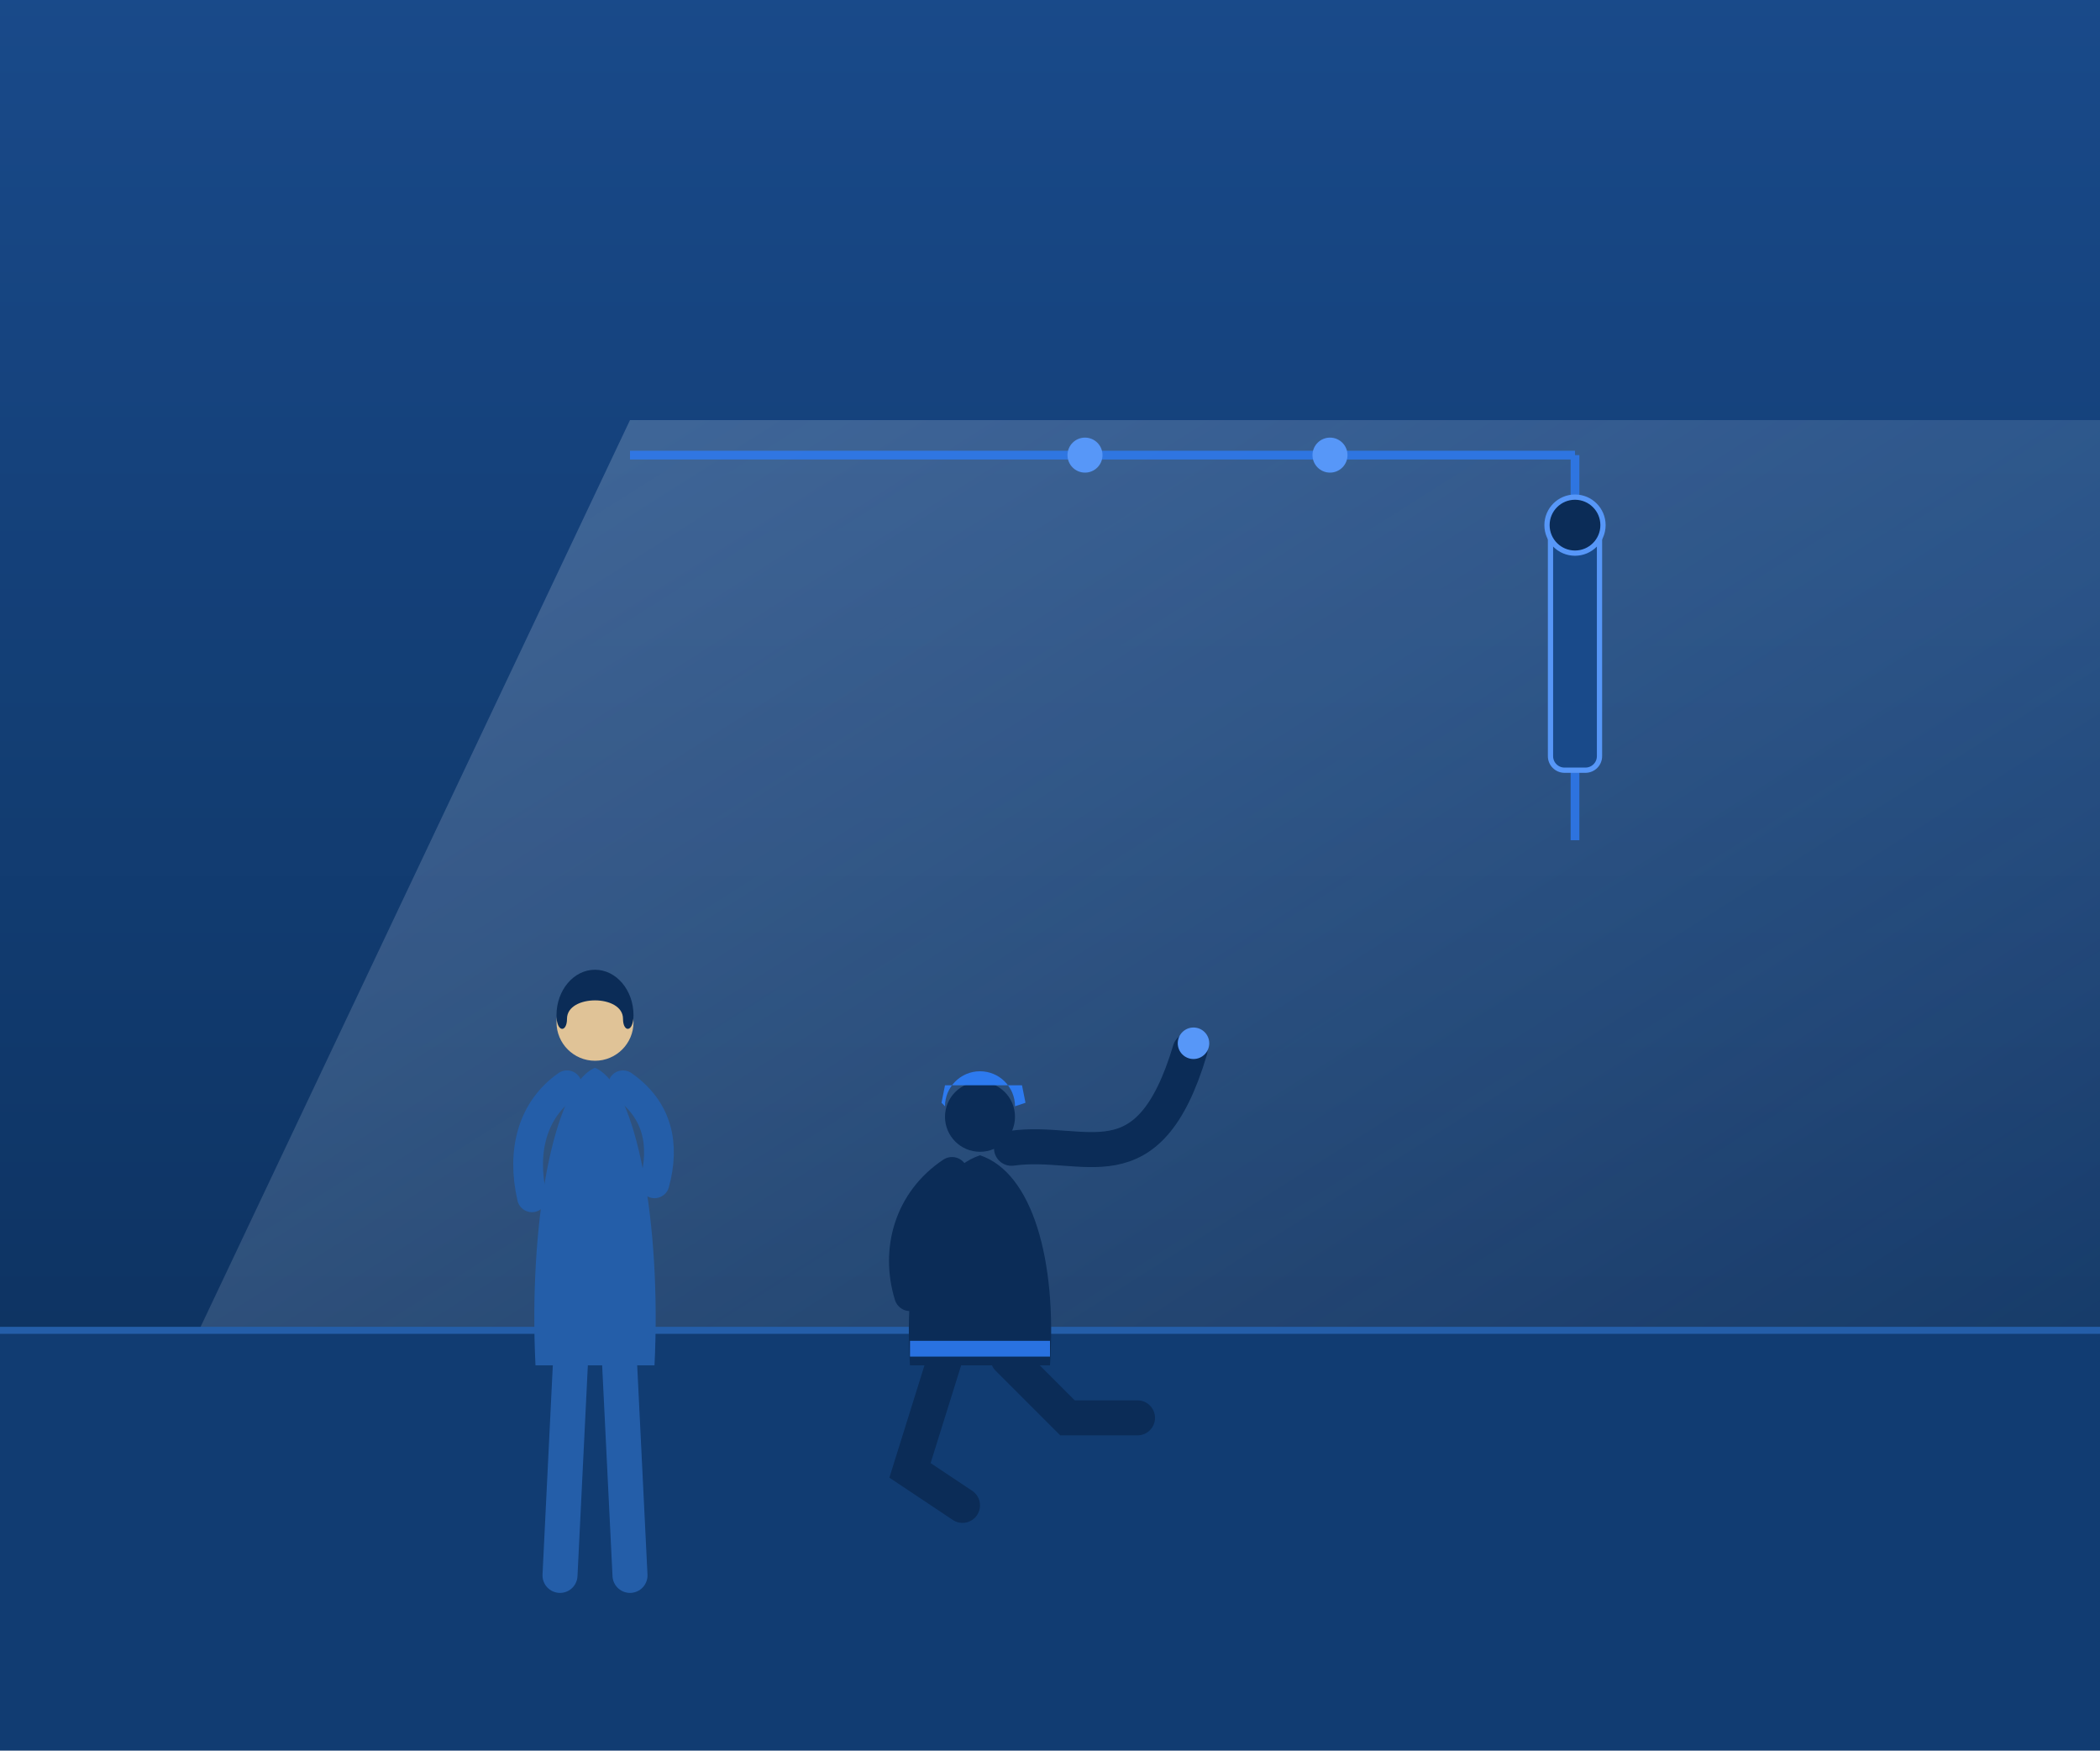
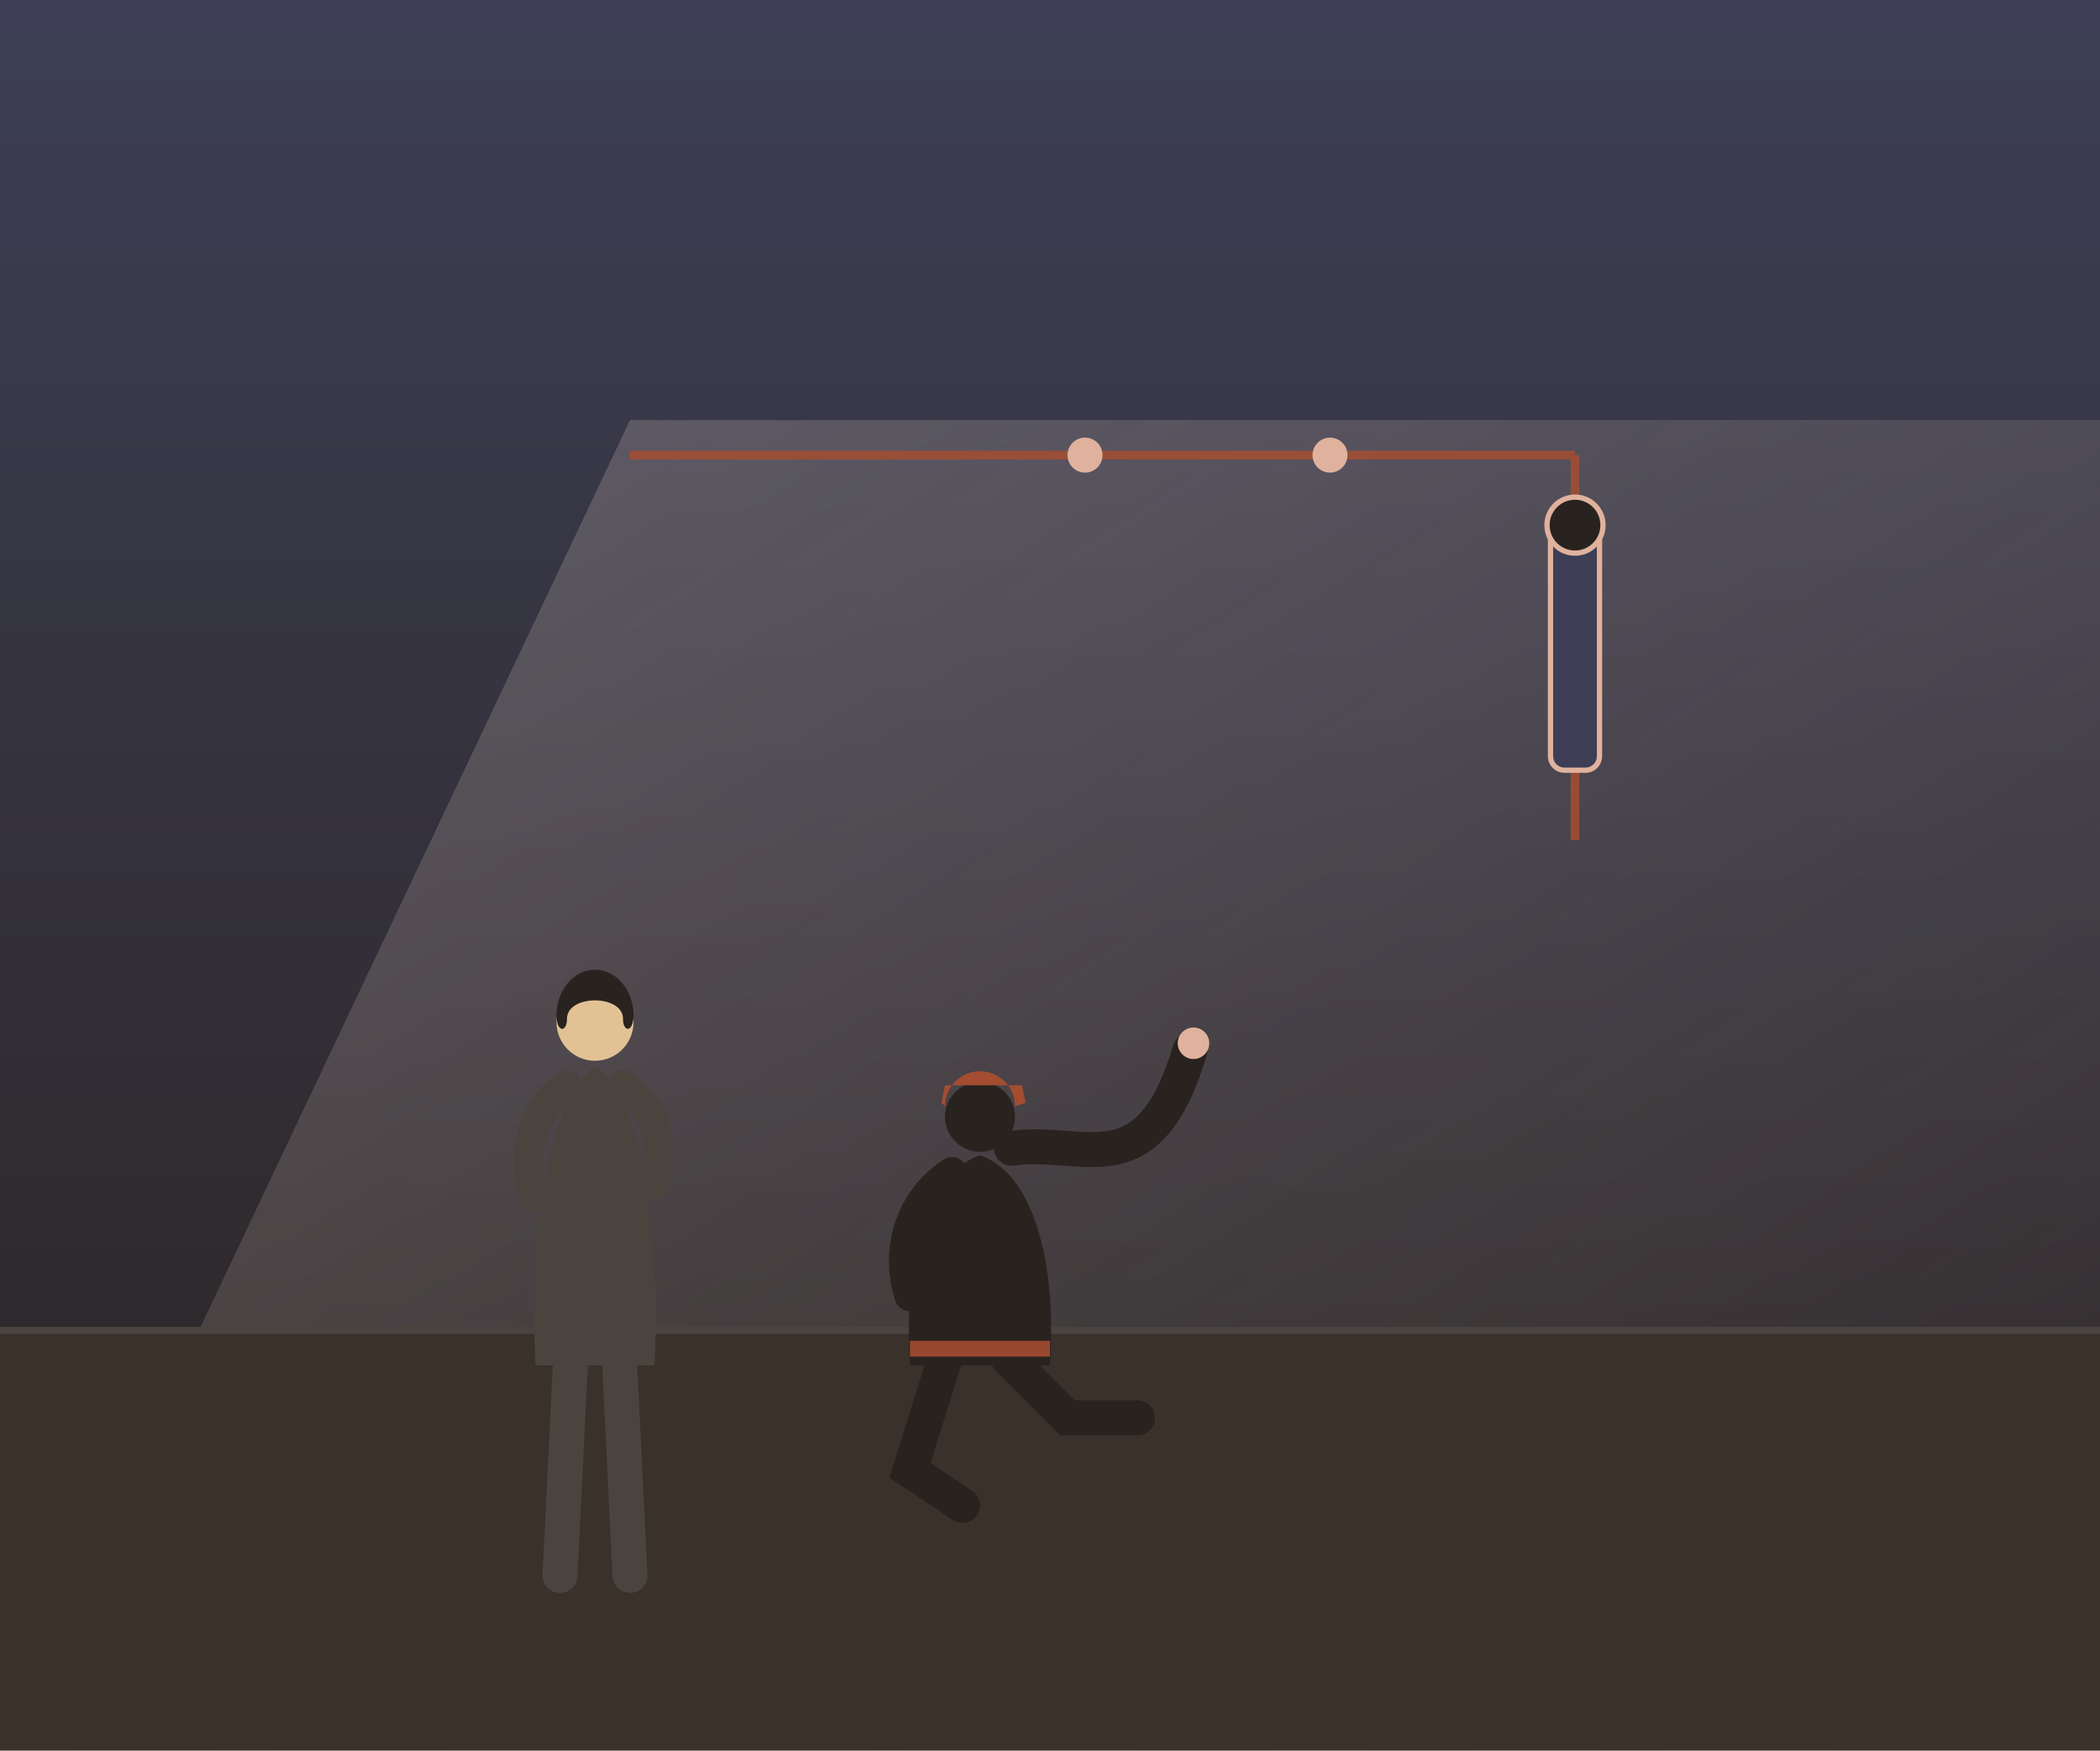
<svg xmlns="http://www.w3.org/2000/svg" viewBox="0 0 1200 1000" role="img" aria-labelledby="diagTitle">
  <defs>
    <linearGradient id="dInt" x1="0" y1="0" x2="0" y2="1">
-       <stop offset="0%" stop-color="#1A4B8C" />
-       <stop offset="100%" stop-color="#0B2C57" />
+       <stop offset="0%" stop-color="#3D4058" />
+       <stop offset="100%" stop-color="#29231F" />
    </linearGradient>
    <linearGradient id="dLight" x1="0" y1="0" x2="1" y2="1">
-       <stop offset="0%" stop-color="#E4EEFF" stop-opacity=".5" />
-       <stop offset="100%" stop-color="#E4EEFF" stop-opacity="0" />
+       <stop offset="0%" stop-color="#F0DCD0" stop-opacity=".5" />
+       <stop offset="100%" stop-color="#F0DCD0" stop-opacity="0" />
    </linearGradient>
  </defs>
  <rect width="1200" height="1000" fill="url(#dInt)" />
  <path d="M0,1000 L360,240 L1200,240 L1200,1000 Z" fill="url(#dLight)" opacity=".5" />
-   <rect x="0" y="760" width="1200" height="240" fill="#123C74" />
-   <line x1="0" y1="760" x2="1200" y2="760" stroke="#2560AD" stroke-width="4" />
-   <g stroke="#2F7DF6" stroke-width="5" opacity=".85">
+   <rect x="0" y="760" width="1200" height="240" fill="#3A322B" />
+   <line x1="0" y1="760" x2="1200" y2="760" stroke="#4A4640" stroke-width="4" />
+   <g stroke="#A94F31" stroke-width="5" opacity=".85">
    <line x1="360" y1="260" x2="900" y2="260" />
    <line x1="900" y1="260" x2="900" y2="480" />
  </g>
-   <circle cx="620" cy="260" r="10" fill="#5B9BFF" />
-   <circle cx="760" cy="260" r="10" fill="#5B9BFF" />
+   <circle cx="620" cy="260" r="10" fill="#E7B8A2" />
+   <circle cx="760" cy="260" r="10" fill="#E7B8A2" />
  <g transform="translate(900,300)">
-     <rect x="-14" y="0" width="28" height="140" rx="8" fill="#1A4B8C" stroke="#5B9BFF" stroke-width="3" />
-     <circle cx="0" cy="0" r="16" fill="#0B2C57" stroke="#5B9BFF" stroke-width="3" />
+     <rect x="-14" y="0" width="28" height="140" rx="8" fill="#3D4058" stroke="#E7B8A2" stroke-width="3" />
+     <circle cx="0" cy="0" r="16" fill="#29231F" stroke="#E7B8A2" stroke-width="3" />
  </g>
  <g transform="translate(560,660)">
-     <path d="M-40,120 C-44,60 -30,10 0,0 C30,10 44,60 40,120 Z" fill="#0B2C57" />
-     <path d="M18,-4 C60,-10 96,20 120,-60" stroke="#0B2C57" stroke-width="20" stroke-linecap="round" fill="none" />
-     <circle cx="122" cy="-64" r="9" fill="#5B9BFF" />
-     <path d="M-16,10 C-40,26 -48,54 -40,80" stroke="#0B2C57" stroke-width="18" stroke-linecap="round" fill="none" />
-     <path d="M-20,116 L-40,180 L-10,200" stroke="#0B2C57" stroke-width="20" stroke-linecap="round" fill="none" />
-     <path d="M16,116 L50,150 L90,150" stroke="#0B2C57" stroke-width="20" stroke-linecap="round" fill="none" />
-     <circle cx="0" cy="-22" r="20" fill="#0B2C57" />
-     <path d="M-20,-28 a20,20 0 0 1 40,0 l6,-2 -2,-10 -44,0 -2,10 Z" fill="#2F7DF6" />
-     <rect x="-40" y="106" width="80" height="9" fill="#2F7DF6" opacity=".9" />
+     <path d="M-40,120 C-44,60 -30,10 0,0 C30,10 44,60 40,120 Z" fill="#29231F" />
+     <path d="M18,-4 C60,-10 96,20 120,-60" stroke="#29231F" stroke-width="20" stroke-linecap="round" fill="none" />
+     <circle cx="122" cy="-64" r="9" fill="#E7B8A2" />
+     <path d="M-16,10 C-40,26 -48,54 -40,80" stroke="#29231F" stroke-width="18" stroke-linecap="round" fill="none" />
+     <path d="M-20,116 L-40,180 L-10,200" stroke="#29231F" stroke-width="20" stroke-linecap="round" fill="none" />
+     <path d="M16,116 L50,150 L90,150" stroke="#29231F" stroke-width="20" stroke-linecap="round" fill="none" />
+     <circle cx="0" cy="-22" r="20" fill="#29231F" />
+     <path d="M-20,-28 a20,20 0 0 1 40,0 l6,-2 -2,-10 -44,0 -2,10 Z" fill="#A94F31" />
+     <rect x="-40" y="106" width="80" height="9" fill="#A94F31" opacity=".9" />
  </g>
  <g transform="translate(340,600)">
-     <path d="M-34,180 C-38,100 -24,20 0,10 C24,20 38,100 34,180 Z" fill="#2560AD" />
-     <path d="M-16,20 C-36,34 -42,58 -36,84" stroke="#2560AD" stroke-width="17" stroke-linecap="round" fill="none" />
-     <path d="M16,20 C36,34 40,54 34,76" stroke="#2560AD" stroke-width="17" stroke-linecap="round" fill="none" />
-     <path d="M-14,178 L-20,300" stroke="#2560AD" stroke-width="20" stroke-linecap="round" />
-     <path d="M14,178 L20,300" stroke="#2560AD" stroke-width="20" stroke-linecap="round" />
+     <path d="M-34,180 C-38,100 -24,20 0,10 C24,20 38,100 34,180 Z" fill="#4A4640" />
+     <path d="M-16,20 C-36,34 -42,58 -36,84" stroke="#4A4640" stroke-width="17" stroke-linecap="round" fill="none" />
+     <path d="M16,20 C36,34 40,54 34,76" stroke="#4A4640" stroke-width="17" stroke-linecap="round" fill="none" />
+     <path d="M-14,178 L-20,300" stroke="#4A4640" stroke-width="20" stroke-linecap="round" />
+     <path d="M14,178 L20,300" stroke="#4A4640" stroke-width="20" stroke-linecap="round" />
    <circle cx="0" cy="-16" r="22" fill="#e9c99a" />
-     <path d="M-22,-20 a22,26 0 1 1 44,0 c0,10 -6,10 -6,2 c0,-14 -32,-14 -32,0 c0,8 -6,8 -6,-2 Z" fill="#0B2C57" />
+     <path d="M-22,-20 a22,26 0 1 1 44,0 c0,10 -6,10 -6,2 c0,-14 -32,-14 -32,0 c0,8 -6,8 -6,-2 Z" fill="#29231F" />
  </g>
-   <rect x="0" y="0" width="1200" height="1000" fill="#0B2C57" opacity=".04" />
+   <rect x="0" y="0" width="1200" height="1000" fill="#29231F" opacity=".04" />
</svg>
